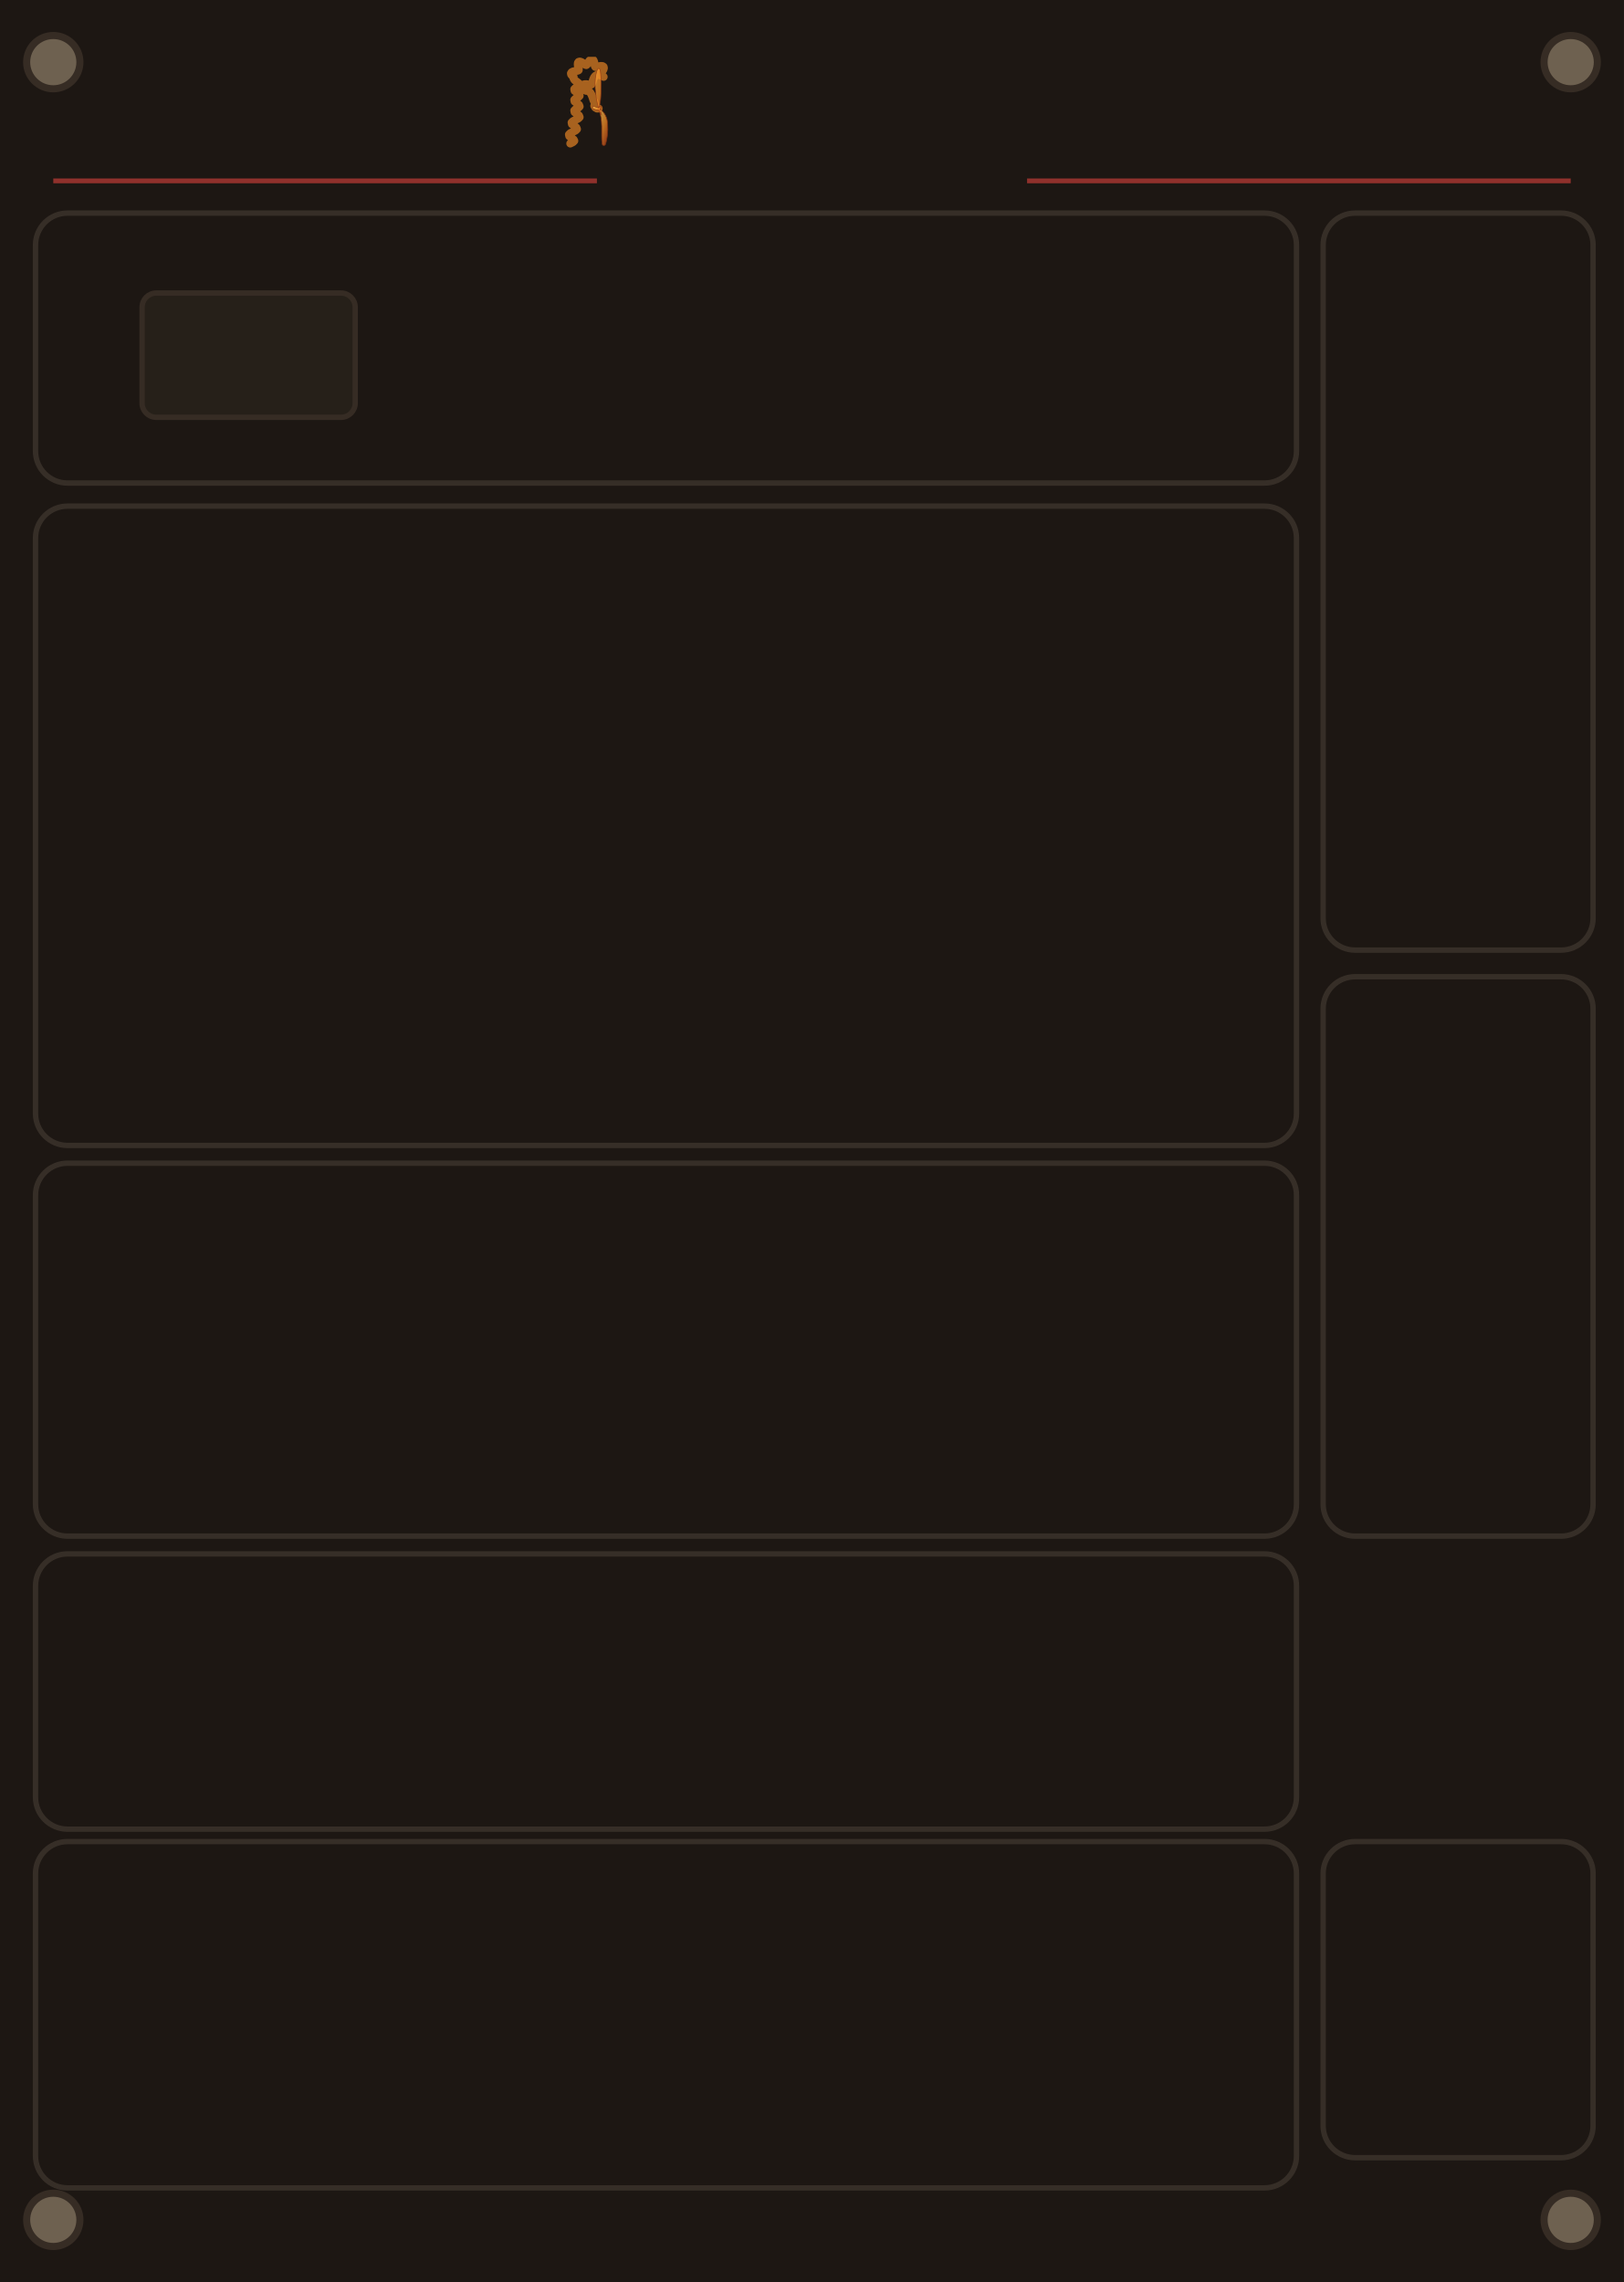
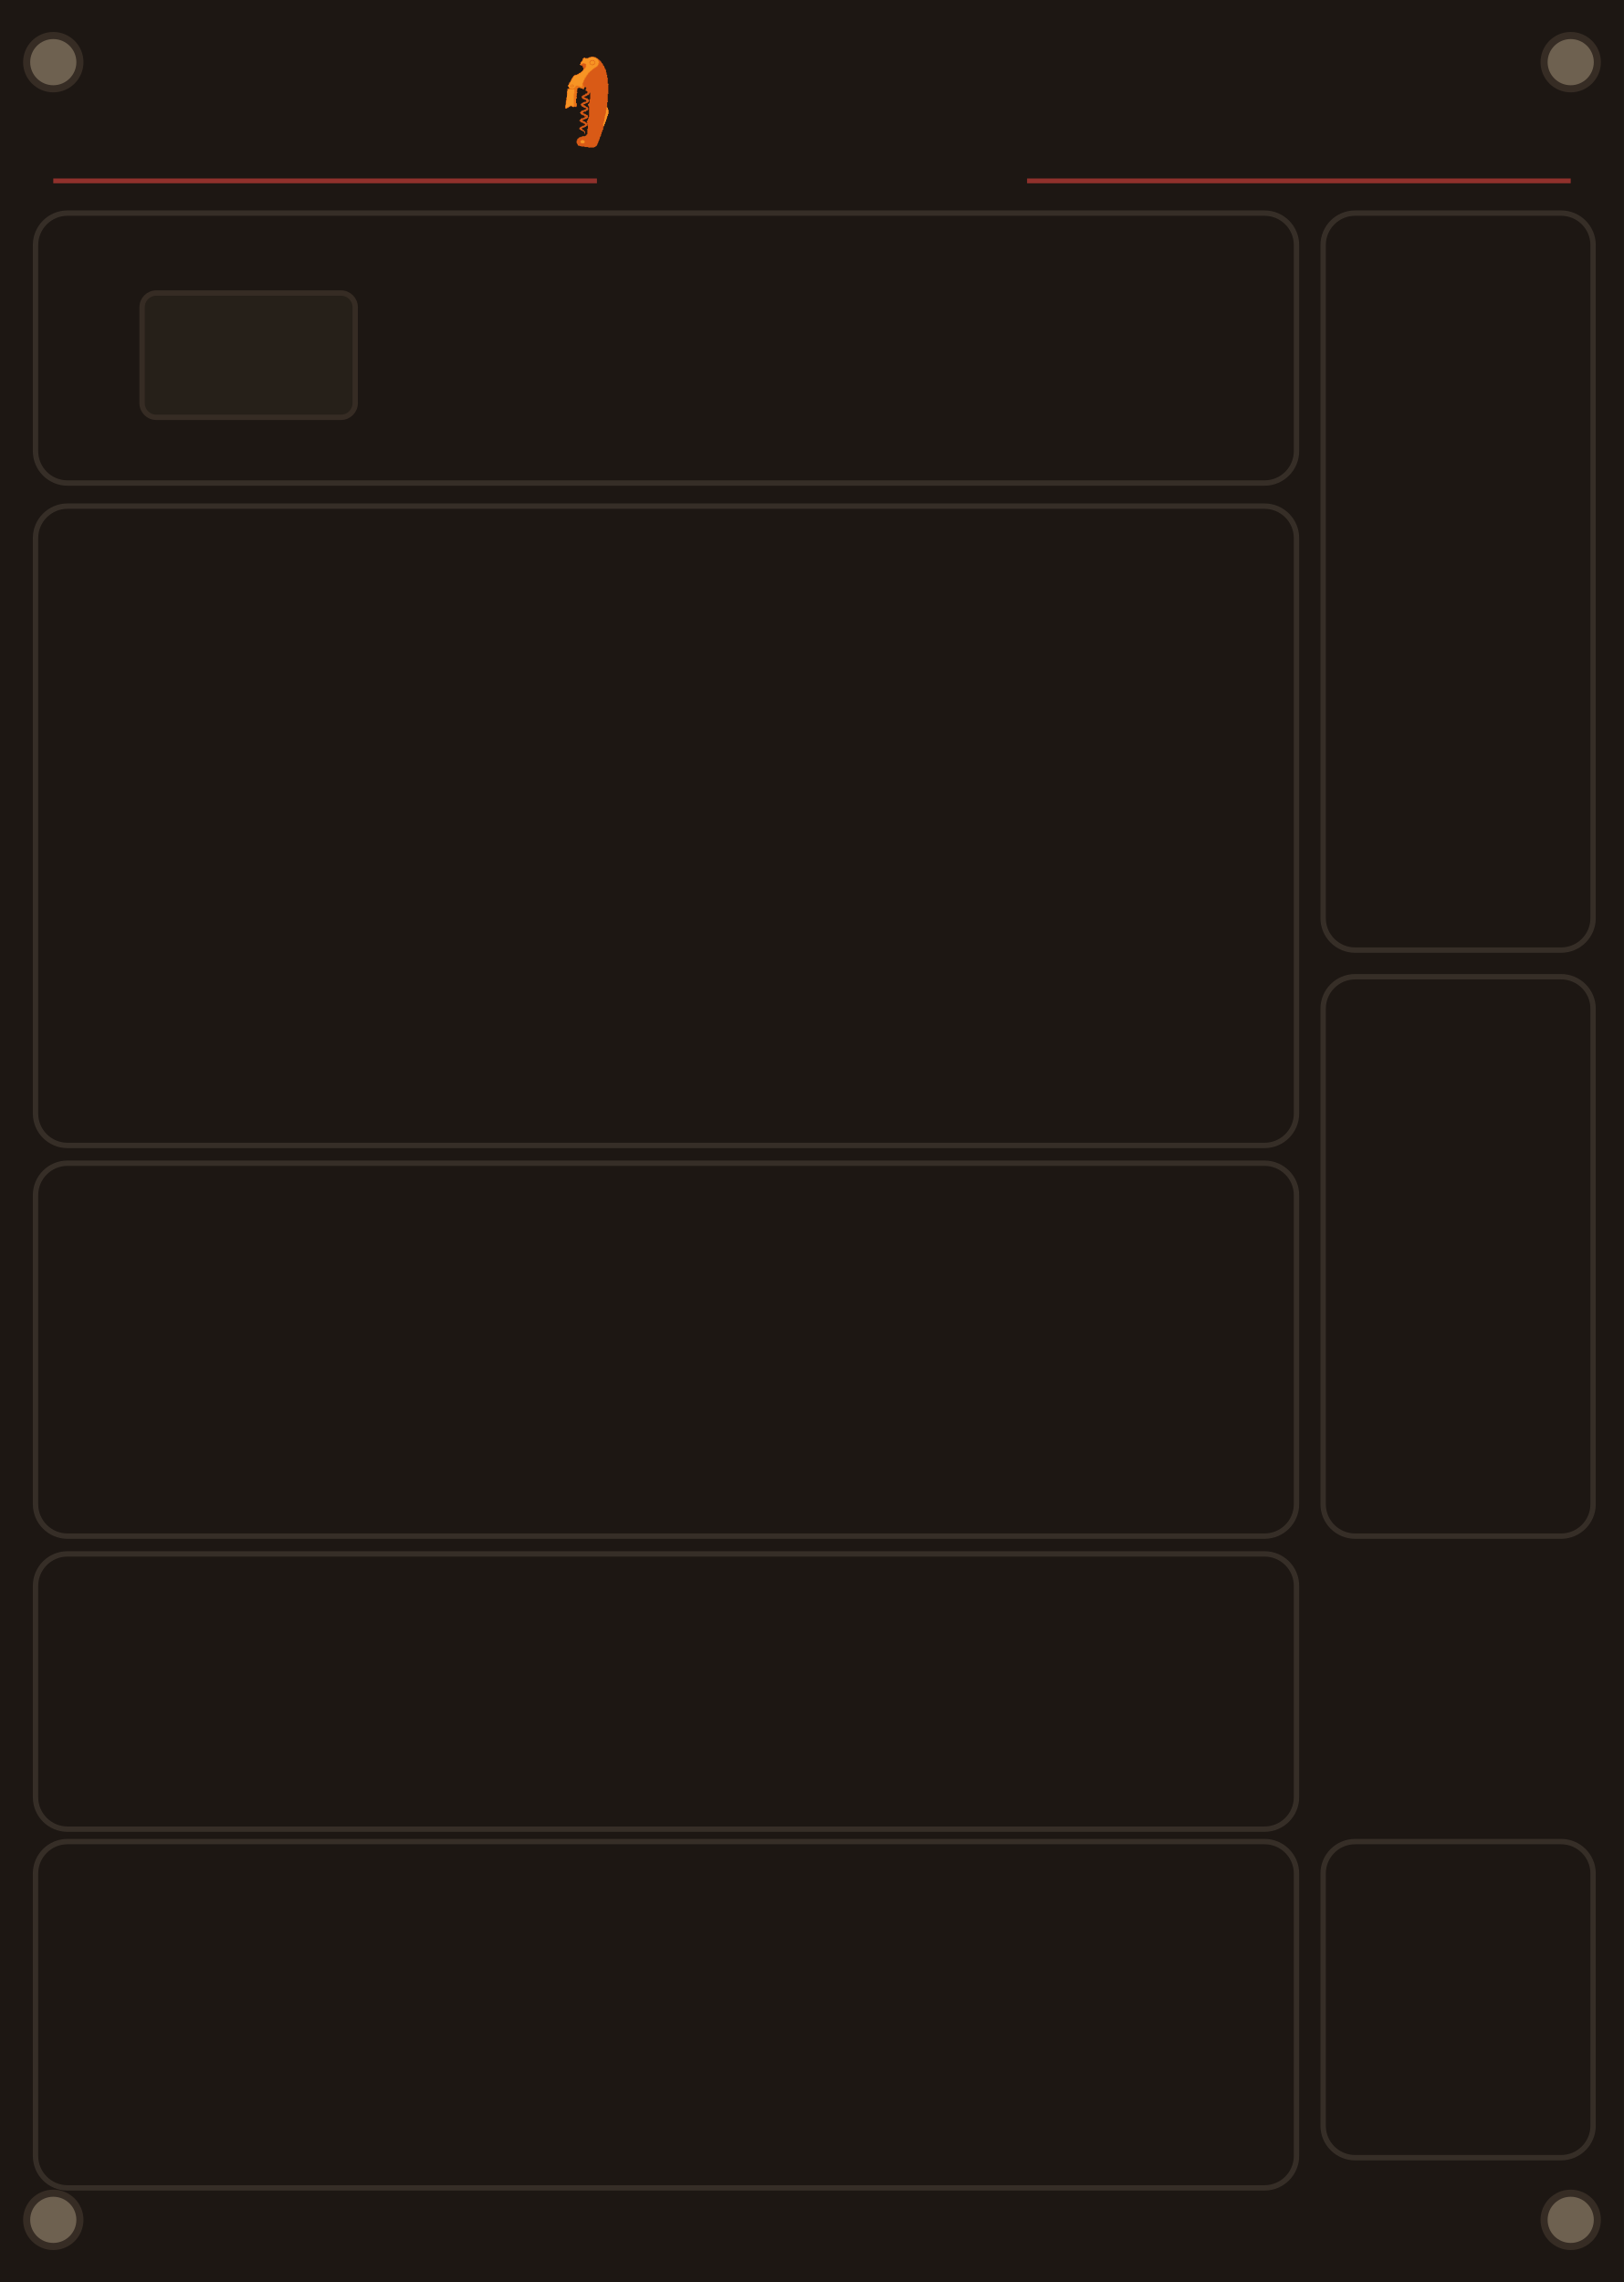
<svg xmlns="http://www.w3.org/2000/svg" width="91.44mm" height="128.5mm" viewBox="0 0 91.44 128.5">
  <rect width="91.44" height="128.5" fill="#1d1713" />
  <circle cx="3" cy="3.5" r="1.5" fill="#6e6150" stroke="#362c24" stroke-width="0.4" />
  <circle cx="3" cy="125" r="1.5" fill="#6e6150" stroke="#362c24" stroke-width="0.4" />
  <circle cx="88.44" cy="3.5" r="1.5" fill="#6e6150" stroke="#362c24" stroke-width="0.4" />
  <circle cx="88.44" cy="125" r="1.5" fill="#6e6150" stroke="#362c24" stroke-width="0.4" />
  <defs>
    <clipPath id="logo-clip">
      <rect x="31.754" y="3.2" width="2.571" height="5.2" />
    </clipPath>
  </defs>
  <g clip-path="url(#logo-clip)">
    <g transform="translate(31.8292,3.2939) scale(0.0187726)">
-       <defs>
-         <linearGradient id="wire" x1="0" y1="0" x2="1" y2="1">
-           <stop offset="0" stop-color="#ffb13b" />
-           <stop offset=".48" stop-color="#f39a2e" />
-           <stop offset="1" stop-color="#d65f1b" />
-         </linearGradient>
-         <linearGradient id="grip" x1="0" y1="0" x2=".75" y2="1">
-           <stop offset="0" stop-color="#ffd15a" />
-           <stop offset=".58" stop-color="#f28b25" />
-           <stop offset="1" stop-color="#b94718" />
-         </linearGradient>
-       </defs>
-       <polyline opacity="0.65" fill="none" stroke="#f28b25" stroke-width="24" stroke-linecap="round" stroke-linejoin="round" points="15.0,255.0 23.0,251.0 27.0,247.0 25.0,243.0 18.0,238.0 12.0,233.0 11.0,228.0 15.0,224.0 23.0,220.0 31.0,216.0 35.0,212.0 33.0,207.0 27.0,202.0 20.0,197.0 19.0,192.0 23.0,188.0 31.0,184.0 39.0,180.0 43.0,176.0 41.0,171.0 35.0,166.0 28.0,161.0 27.0,156.0 31.0,152.0 39.0,148.0 43.0,144.0 41.0,139.0 35.0,134.0 28.0,129.0 27.0,124.0 31.0,120.0 39.0,116.0 43.0,112.0 41.0,107.0 35.0,102.0 28.0,97.0 27.0,92.0 31.0,88.0 39.0,84.0 43.0,80.0 41.0,75.0 35.0,70.0 28.0,65.0 25.0,60.0 25.0,55.0 20.6,51.8 17.7,48.1 17.0,44.5 19.0,41.3 23.1,39.1 28.4,37.8 33.7,37.1 37.8,36.4 40.1,35.0 40.5,32.4 39.6,28.3 38.2,23.2 37.4,17.8 37.9,13.1 40.0,10.1 43.6,9.3 48.1,10.6 52.8,13.4 57.0,16.6 60.4,19.1 63.0,19.7 65.1,18.1 67.4,14.6 70.0,10.0 73.2,5.6 76.9,2.7 80.5,2.0 83.7,4.0 85.9,8.1 87.2,13.4 87.9,18.7 88.6,22.8 90.0,25.1 92.6,25.5 96.7,24.6 101.8,23.2 107.2,22.4 111.9,22.9 114.9,25.0 115.7,28.6 114.4,33.1 111.6,37.8 108.4,42.0 105.9,45.4 105.3,48.0 106.9,50.1 110.4,52.4 115.0,55.0 107.8,51.3 101.0,49.1 94.9,49.3 89.8,52.2 86.0,57.4 83.3,63.9 81.6,70.3 80.0,75.3 78.0,78.2 74.8,78.9 70.2,78.2 64.3,77.2 58.2,77.2 53.1,78.8 50.2,82.2 50.3,86.7 53.2,91.2 58.0,95.0 61.7,96.7 65.2,97.1 68.3,97.5 71.1,98.7 73.7,100.9 76.2,104.3 78.6,108.7 80.8,113.9 82.7,119.5 84.5,125.1 87.5,131.0 88.5,137.0 87.0,142.0 90.0,147.0 95.0,150.0 100.0,150.0" />
-       <path opacity="0.75" transform="rotate(-50 100 150)" fill="url(#grip)" stroke="#963713" stroke-width="2" d="M100 150 C116 145 135 130 151 117 C168 104 183 89 191 80 C195 75 192 70 187 72 C170 78 155 89 141 102 C125 117 109 136 100 150 Z" />
-       <path opacity="0.75" fill="url(#grip)" stroke="#963713" stroke-width="2" d="M100.114 150 C106.059 166.109 108.721 184.397 109.194 204.138 C109.667 223.88 108.263 242.638 110.559 255.97 C110.925 260.927 116.659 263.062 120.255 258.447 C126.715 239.303 128.431 218.109 127.072 197.47 C126.599 177.729 117.995 158.928 100.114 150 Z" />
-       <path opacity="0.75" fill="url(#grip)" stroke="#963713" stroke-width="2" stroke-linejoin="round" d="M84 143 C90 145 96 147 100 148 C103 146 106 144 109 143 C108 147 106 150 104 152 C106 157 108 163 109 170 C105 165 102 159 100 155 C94 155 88 153 82 150 C81 147 82 145 84 143 Z" />
+       <g transform="translate(0 -5) scale(1.697368 1.416667)">
+         <g transform="translate(76 192) rotate(180)">
+           <path fill="#d95a16" d="M25 0H35V1H25Z M23 1H42V2H23Z M22 2H48V3H22Z M21 3H51V4H21Z M20 4H53V5H20Z M20 5H54V6H20Z M19 6H54V7H19Z M19 7H55V9H19Z M18 9H56V12H18Z M17 12H56V15H17Z M16 15H55V18H16Z M15 18H54V19H15Z M15 19H53V20H15Z M15 20H52V21H15Z M15 21H51V22H15Z M14 22H48V23H14Z M14 23H46V24H14Z M13 24H41V25H13Z M13 25H39V27H13Z M13 27H38V28H13Z M12 28H37V32H12Z M41 29H42V32H41Z M41 32H43V34H41Z M11 32H37V35H11Z M42 34H45V35H42Z M43 35H46V36H43Z M43 36H48V37H43Z M10 35H37V38H10Z M45 37H49V38H45Z M9 38H37V39H9Z M46 38H51V40H46Z M47 40H51V41H47Z M45 41H51V42H45Z M9 39H36V43H9Z M43 42H50V43H43Z M41 43H49V44H41Z M39 44H47V45H39Z M8 43H36V46H8Z M39 45H46V46H39Z M37 46H43V47H37Z M37 47H42V48H37Z M7 46H36V49H7Z M37 48H41V49H37Z M7 49H41V50H7Z M6 50H43V51H6Z M38 51H44V52H38Z M6 51H37V53H6Z M39 52H46V53H39Z M40 53H48V54H40Z M6 53H38V54H6Z M41 54H49V55H41Z M5 54H38V56H5Z M43 55H50V56H43Z M45 56H51V57H45Z M4 56H37V58H4Z M46 57H51V58H46Z M44 58H50V59H44Z M4 58H36V60H4Z M42 59H49V60H42Z M40 60H49V61H40Z M3 60H36V61H3Z M38 61H47V62H38Z M37 62H44V63H37Z M3 61H35V64H3Z M36 63H43V64H36Z M36 64H41V65H36Z M2 64H35V65H2Z M36 65H40V66H36Z M2 65H34V67H2Z M36 66H42V67H36Z M36 67H43V68H36Z M37 68H45V69H37Z M39 69H47V70H39Z M1 67H34V71H1Z M40 70H48V71H40Z M42 71H49V72H42Z M44 72H49V73H44Z M45 73H50V74H45Z M44 74H49V75H44Z M43 75H49V76H43Z M40 76H48V77H40Z M39 77H47V78H39Z M37 78H45V79H37Z M0 71H34V80H0Z M36 79H43V80H36Z M36 80H41V81H36Z M35 81H39V83H35Z M1 80H34V84H1Z M36 83H40V84H36Z M73 83H76V84H73Z M71 84H76V85H71Z M36 84H43V85H36Z M2 84H34V86H2Z M70 85H76V86H70Z M37 85H44V86H37Z M60 86H63V87H60Z M56 86H58V87H56Z M39 86H46V87H39Z M68 86H76V87H68Z M3 86H34V87H3Z M56 87H65V88H56Z M67 87H76V88H67Z M40 87H47V88H40Z M2 87H35V89H2Z M41 88H48V89H41Z M56 88H76V89H56Z M43 89H48V90H43Z M44 90H49V91H44Z M2 89H36V92H2Z M43 91H48V92H43Z M56 89H75V93H56Z M41 92H48V93H41Z M2 92H35V93H2Z M39 93H47V94H39Z M2 93H34V95H2Z M37 94H46V95H37Z M2 95H33V96H2Z M36 95H44V96H36Z M35 96H42V97H35Z M57 93H75V99H57Z M34 97H39V100H34Z M34 100H40V101H34Z M1 96H33V102H1Z M35 101H42V102H35Z M36 102H44V103H36Z M57 99H74V104H57Z M37 103H46V104H37Z M39 104H46V105H39Z M56 104H74V106H56Z M41 105H47V106H41Z M43 106H47V107H43Z M42 107H47V108H42Z M40 108H47V109H40Z M38 109H45V110H38Z M37 110H45V111H37Z M35 111H43V112H35Z M34 112H41V113H34Z M1 102H32V114H1Z M34 113H40V114H34Z M56 106H73V115H56Z M33 114H38V115H33Z M0 114H32V116H0Z M33 115H37V116H33Z M55 115H73V118H55Z M0 116H37V119H0Z M55 118H72V120H55Z M0 119H38V120H0Z M56 120H72V121H56Z M0 120H40V124H0Z M55 121H72V124H55Z M55 124H69V125H55Z M43 124H46V125H43Z M43 125H48V126H43Z M54 125H69V126H54Z M0 124H39V127H0Z M52 126H69V127H52Z M43 126H51V127H43Z M0 127H40V128H0Z M42 127H70V128H42Z M0 128H70V129H0Z M0 129H71V132H0Z M0 132H70V134H0Z M0 134H69V135H0Z M1 135H69V137H1Z M1 137H68V138H1Z M1 138H67V140H1Z M1 140H66V143H1Z M1 143H65V145H1Z M1 145H64V147H1Z M1 147H63V148H1Z M2 148H63V149H2Z M2 149H62V151H2Z M2 151H61V152H2Z M2 152H60V153H2Z M2 153H58V154H2Z M3 154H55V155H3Z M3 155H53V156H3Z M3 156H52V157H3Z M3 157H51V158H3Z M3 158H49V159H3Z M4 159H48V160H4Z M4 160H47V161H4Z M4 161H46V162H4Z M4 162H45V164H4Z M5 164H44V166H5Z M6 166H44V169H6Z M7 169H45V172H7Z M8 172H46V173H8Z M9 173H47V174H9Z M9 174H49V175H9Z M9 175H50V176H9Z M10 176H50V177H10Z M10 177H49V178H10Z M11 178H49V179H11Z M12 179H49V180H12Z M12 180H48V181H12Z M13 181H48V182H13Z M13 182H47V183H13Z M14 183H46V184H14Z M15 184H46V185H15Z M16 185H45V186H16Z M17 186H45V187H17Z M18 187H45V188H18Z M19 188H44V189H19Z M41 189H43V190H41Z M21 189H35V190H21Z M22 190H34V191H22Z M25 191H31V192H25Z" />
+           <path fill="#ea7418" d="M34 0H35V1H34Z M52 4H53V5H52Z M53 5H54V6H53Z M43 9H48V10H43Z M42 10H49V14H42Z M43 14H48V15H43Z M44 15H47V16H44Z M47 36H48V37H47Z M9 38H10V39H9Z M36 38H37V39H36Z M37 46H38V47H37Z M7 46H9V50H7Z M36 49H37V50H36Z M6 50H9V52H6Z M6 52H8V54H6Z M5 54H8V56H5Z M4 56H7V60H4Z M3 60H7V62H3Z M46 61H47V62H46Z M3 62H6V64H3Z M2 64H6V67H2Z M41 66H42V67H41Z M1 67H6V68H1Z M1 68H5V71H1Z M0 71H5V73H0Z M49 73H50V74H49Z M40 76H41V77H40Z M46 77H47V78H46Z M0 73H4V80H0Z M1 80H3V84H1Z M73 83H76V84H73Z M71 84H76V85H71Z M2 84H3V86H2Z M70 85H75V86H70Z M60 86H63V87H60Z M57 86H58V87H57Z M69 86H75V87H69Z M2 87H3V88H2Z M67 87H76V88H67Z M57 87H65V88H57Z M56 88H76V89H56Z M48 90H49V91H48Z M56 89H75V93H56Z M57 93H75V96H57Z M43 95H44V96H43Z M1 96H2V97H1Z M57 96H74V98H57Z M57 98H75V99H57Z M32 101H33V102H32Z M57 99H74V103H57Z M37 103H38V104H37Z M57 103H73V104H57Z M56 104H74V106H56Z M56 106H73V107H56Z M57 107H73V109H57Z M56 109H73V114H56Z M39 113H40V114H39Z M0 114H1V115H0Z M56 114H72V115H56Z M55 115H72V116H55Z M55 116H73V117H55Z M56 117H73V118H56Z M56 118H72V119H56Z M55 119H72V120H55Z M56 120H72V121H56Z M55 121H72V124H55Z M55 124H69V125H55Z M43 124H45V125H43Z M43 125H48V126H43Z M54 125H69V126H54Z M43 126H49V127H43Z M50 126H51V127H50Z M53 126H69V127H53Z M42 127H70V128H42Z M42 128H62V129H42Z M66 128H70V129H66Z M63 129H66V130H63Z M43 129H61V131H43Z M67 129H71V132H67Z M62 130H66V132H62Z M44 131H61V132H44Z M44 132H62V133H44Z M66 132H70V133H66Z M63 132H65V133H63Z M44 133H70V134H44Z M0 133H1V135H0Z M45 134H69V136H45Z M44 136H69V137H44Z M44 137H68V138H44Z M44 138H67V139H44Z M43 139H67V140H43Z M43 140H66V142H43Z M42 142H66V143H42Z M42 143H65V144H42Z M41 144H65V145H41Z M41 145H64V146H41Z M40 146H64V147H40Z M40 147H63V148H40Z M39 148H63V149H39Z M39 149H62V150H39Z M38 150H61V152H38Z M37 152H60V153H37Z M2 153H3V154H2Z M37 153H58V154H37Z M36 154H55V155H36Z M35 155H53V156H35Z M35 156H52V157H35Z M34 157H51V158H34Z M33 158H49V159H33Z M33 159H48V160H33Z M32 160H47V161H32Z M31 161H46V162H31Z M30 162H45V163H30Z M4 163H5V164H4Z M29 163H45V164H29Z M28 164H44V165H28Z M27 165H44V166H27Z M5 165H6V166H5Z M26 166H42V167H26Z M24 167H42V168H24Z M23 168H41V169H23Z M22 169H41V170H22Z M44 169H45V170H44Z M21 170H40V171H21Z M7 171H8V172H7Z M19 171H40V173H19Z M18 173H40V175H18Z M48 174H49V175H48Z M48 175H50V176H48Z M31 175H40V176H31Z M17 175H26V176H17Z M17 176H24V177H17Z M32 176H40V177H32Z M26 176H31V177H26Z M47 176H50V177H47Z M16 177H24V178H16Z M45 177H49V178H45Z M33 177H43V178H33Z M25 177H32V178H25Z M16 178H32V179H16Z M33 178H49V179H33Z M24 179H49V180H24Z M16 179H23V181H16Z M24 180H32V181H24Z M33 180H48V181H33Z M16 181H32V182H16Z M33 181H47V183H33Z M17 182H24V183H17Z M25 182H31V183H25Z M27 183H30V184H27Z M31 183H46V184H31Z M17 183H25V184H17Z M17 184H26V185H17Z M30 184H46V185H30Z M18 185H45V187H18Z M19 187H45V188H19Z M20 188H44V189H20Z M22 189H35V190H22Z M41 189H43V190H41Z M22 190H34V191H22Z M27 191H30V192H27Z" />
+           <path fill="#f79424" d="M43 9H48V10H43Z M42 10H48V11H42Z M42 11H49V14H42Z M43 14H48V15H43Z M45 15H46V16H45Z M7 46H8V47H7Z M7 47H9V50H7Z M6 50H9V51H6Z M6 51H8V54H6Z M5 54H8V55H5Z M5 55H7V56H5Z M4 56H7V60H4Z M3 60H7V61H3Z M3 61H6V64H3Z M2 64H6V67H2Z M1 67H5V71H1Z M0 71H4V79H0Z M0 79H3V80H0Z M1 80H3V84H1Z M74 83H75V84H74Z M2 84H3V85H2Z M73 84H75V85H73Z M72 85H75V86H72Z M70 86H75V87H70Z M69 87H75V88H69Z M61 87H63V88H61Z M68 88H75V89H68Z M61 88H64V89H61Z M61 89H75V92H61Z M56 92H57V93H56Z M61 92H74V99H61Z M56 104H57V105H56Z M61 99H73V110H61Z M61 110H72V114H61Z M60 114H72V117H60Z M60 117H73V118H60Z M60 118H72V121H60Z M60 121H71V123H60Z M71 123H72V124H71Z M61 125H66V126H61Z M60 126H68V127H60Z M59 127H69V128H59Z M58 128H62V129H58Z M66 128H70V129H66Z M47 128H49V129H47Z M58 129H61V130H58Z M63 129H65V130H63Z M47 129H50V130H47Z M67 129H70V131H67Z M46 130H53V131H46Z M62 130H66V131H62Z M57 130H61V131H57Z M67 131H71V132H67Z M46 131H61V132H46Z M63 131H66V132H63Z M66 132H69V133H66Z M46 132H62V133H46Z M46 133H63V134H46Z M64 133H69V134H64Z M46 134H68V136H46Z M68 136H69V137H68Z M45 136H67V139H45Z M44 139H66V141H44Z M44 141H65V142H44Z M43 142H64V144H43Z M43 144H65V145H43Z M42 145H63V147H42Z M42 147H62V148H42Z M41 148H62V149H41Z M40 149H61V151H40Z M39 151H60V152H39Z M39 152H57V153H39Z M38 153H55V154H38Z M37 154H53V155H37Z M37 155H52V156H37Z M36 156H51V157H36Z M36 157H49V158H36Z M35 158H48V159H35Z M34 159H47V160H34Z M33 160H46V161H33Z M32 161H45V162H32Z M31 162H44V163H31Z M30 163H43V164H30Z M29 164H44V165H29Z M28 165H42V166H28Z M27 166H42V167H27Z M26 167H41V168H26Z M25 168H40V169H25Z M24 169H40V170H24Z M22 170H39V171H22Z M21 171H39V172H21Z M20 172H39V173H20Z M19 173H39V174H19Z M29 174H39V175H29Z M19 174H27V175H19Z M31 175H39V176H31Z M18 175H25V176H18Z M48 176H49V177H48Z M26 176H31V177H26Z M33 176H39V177H33Z M18 176H24V178H18Z M47 177H49V178H47Z M33 177H40V178H33Z M25 177H32V179H25Z M33 178H42V179H33Z M18 178H23V179H18Z M45 178H48V179H45Z M34 179H48V180H34Z M24 179H32V181H24Z M33 180H47V181H33Z M17 179H23V182H17Z M25 181H32V182H25Z M33 181H46V183H33Z M18 182H24V183H18Z M25 182H31V183H25Z M27 183H29V184H27Z M32 183H45V184H32Z M18 183H25V185H18Z M31 184H45V185H31Z M19 185H44V187H19Z M44 187H45V188H44Z M20 187H43V188H20Z M21 188H36V189H21Z M41 188H43V189H41Z M23 189H34V190H23Z M24 190H32V191H24Z" />
+         </g>
+       </g>
    </g>
  </g>
  <path d="M 3 10.185 H 33.610" fill="none" stroke="#c13c36" stroke-width="0.27" opacity="0.7" />
  <path d="M 57.830 10.185 H 88.440" fill="none" stroke="#c13c36" stroke-width="0.27" opacity="0.7" />
  <rect x="2.0" y="12.0" width="71.000" height="15.2" rx="1.8" fill="none" stroke="#50463c" stroke-width="0.3" opacity="0.5" />
  <rect x="2.0" y="28.5" width="71.000" height="36.0" rx="1.8" fill="none" stroke="#50463c" stroke-width="0.3" opacity="0.5" />
  <rect x="2.0" y="65.5" width="71.000" height="21.0" rx="1.8" fill="none" stroke="#50463c" stroke-width="0.3" opacity="0.5" />
  <rect x="2.0" y="87.5" width="71.000" height="15.5" rx="1.8" fill="none" stroke="#50463c" stroke-width="0.3" opacity="0.5" />
  <rect x="2.0" y="103.7" width="71.000" height="19.5" rx="1.8" fill="none" stroke="#50463c" stroke-width="0.3" opacity="0.5" />
  <rect x="74.5" y="12.0" width="15.200" height="41.5" rx="1.8" fill="none" stroke="#50463c" stroke-width="0.3" opacity="0.5" />
  <rect x="74.5" y="55.0" width="15.200" height="31.5" rx="1.8" fill="none" stroke="#50463c" stroke-width="0.3" opacity="0.5" />
  <rect x="74.5" y="103.7" width="15.200" height="17.8" rx="1.8" fill="none" stroke="#50463c" stroke-width="0.3" opacity="0.5" />
  <rect x="8" y="16.5" width="12" height="7" rx="0.8" fill="#262019" stroke="#362c24" stroke-width="0.3" />
</svg>
